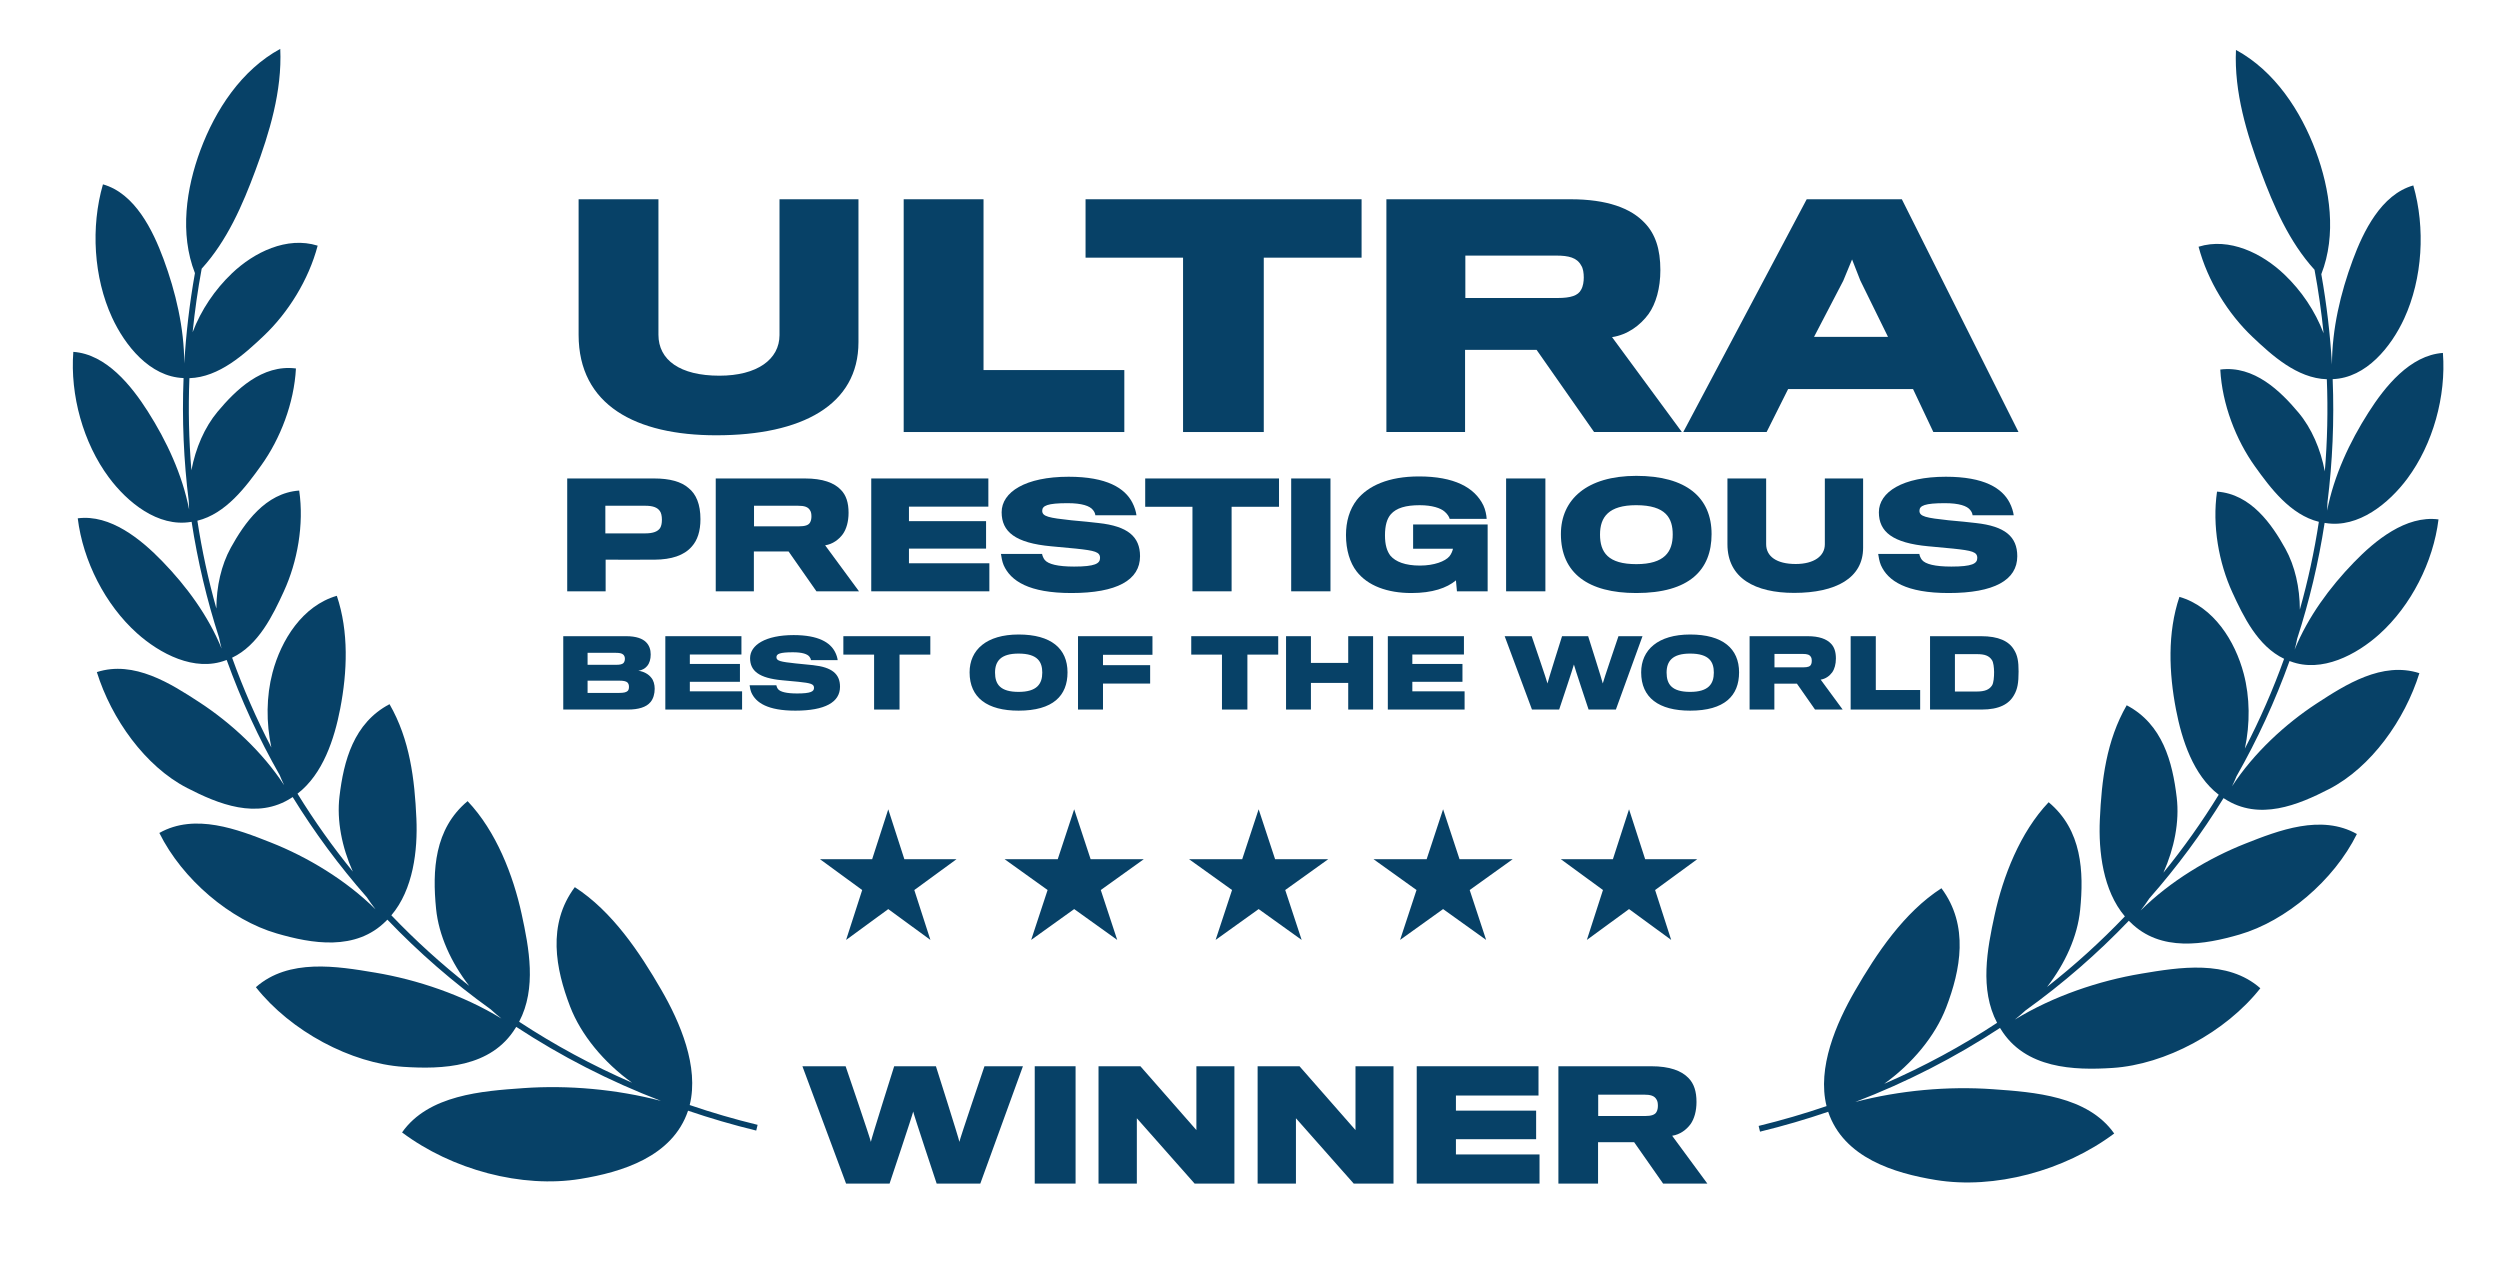
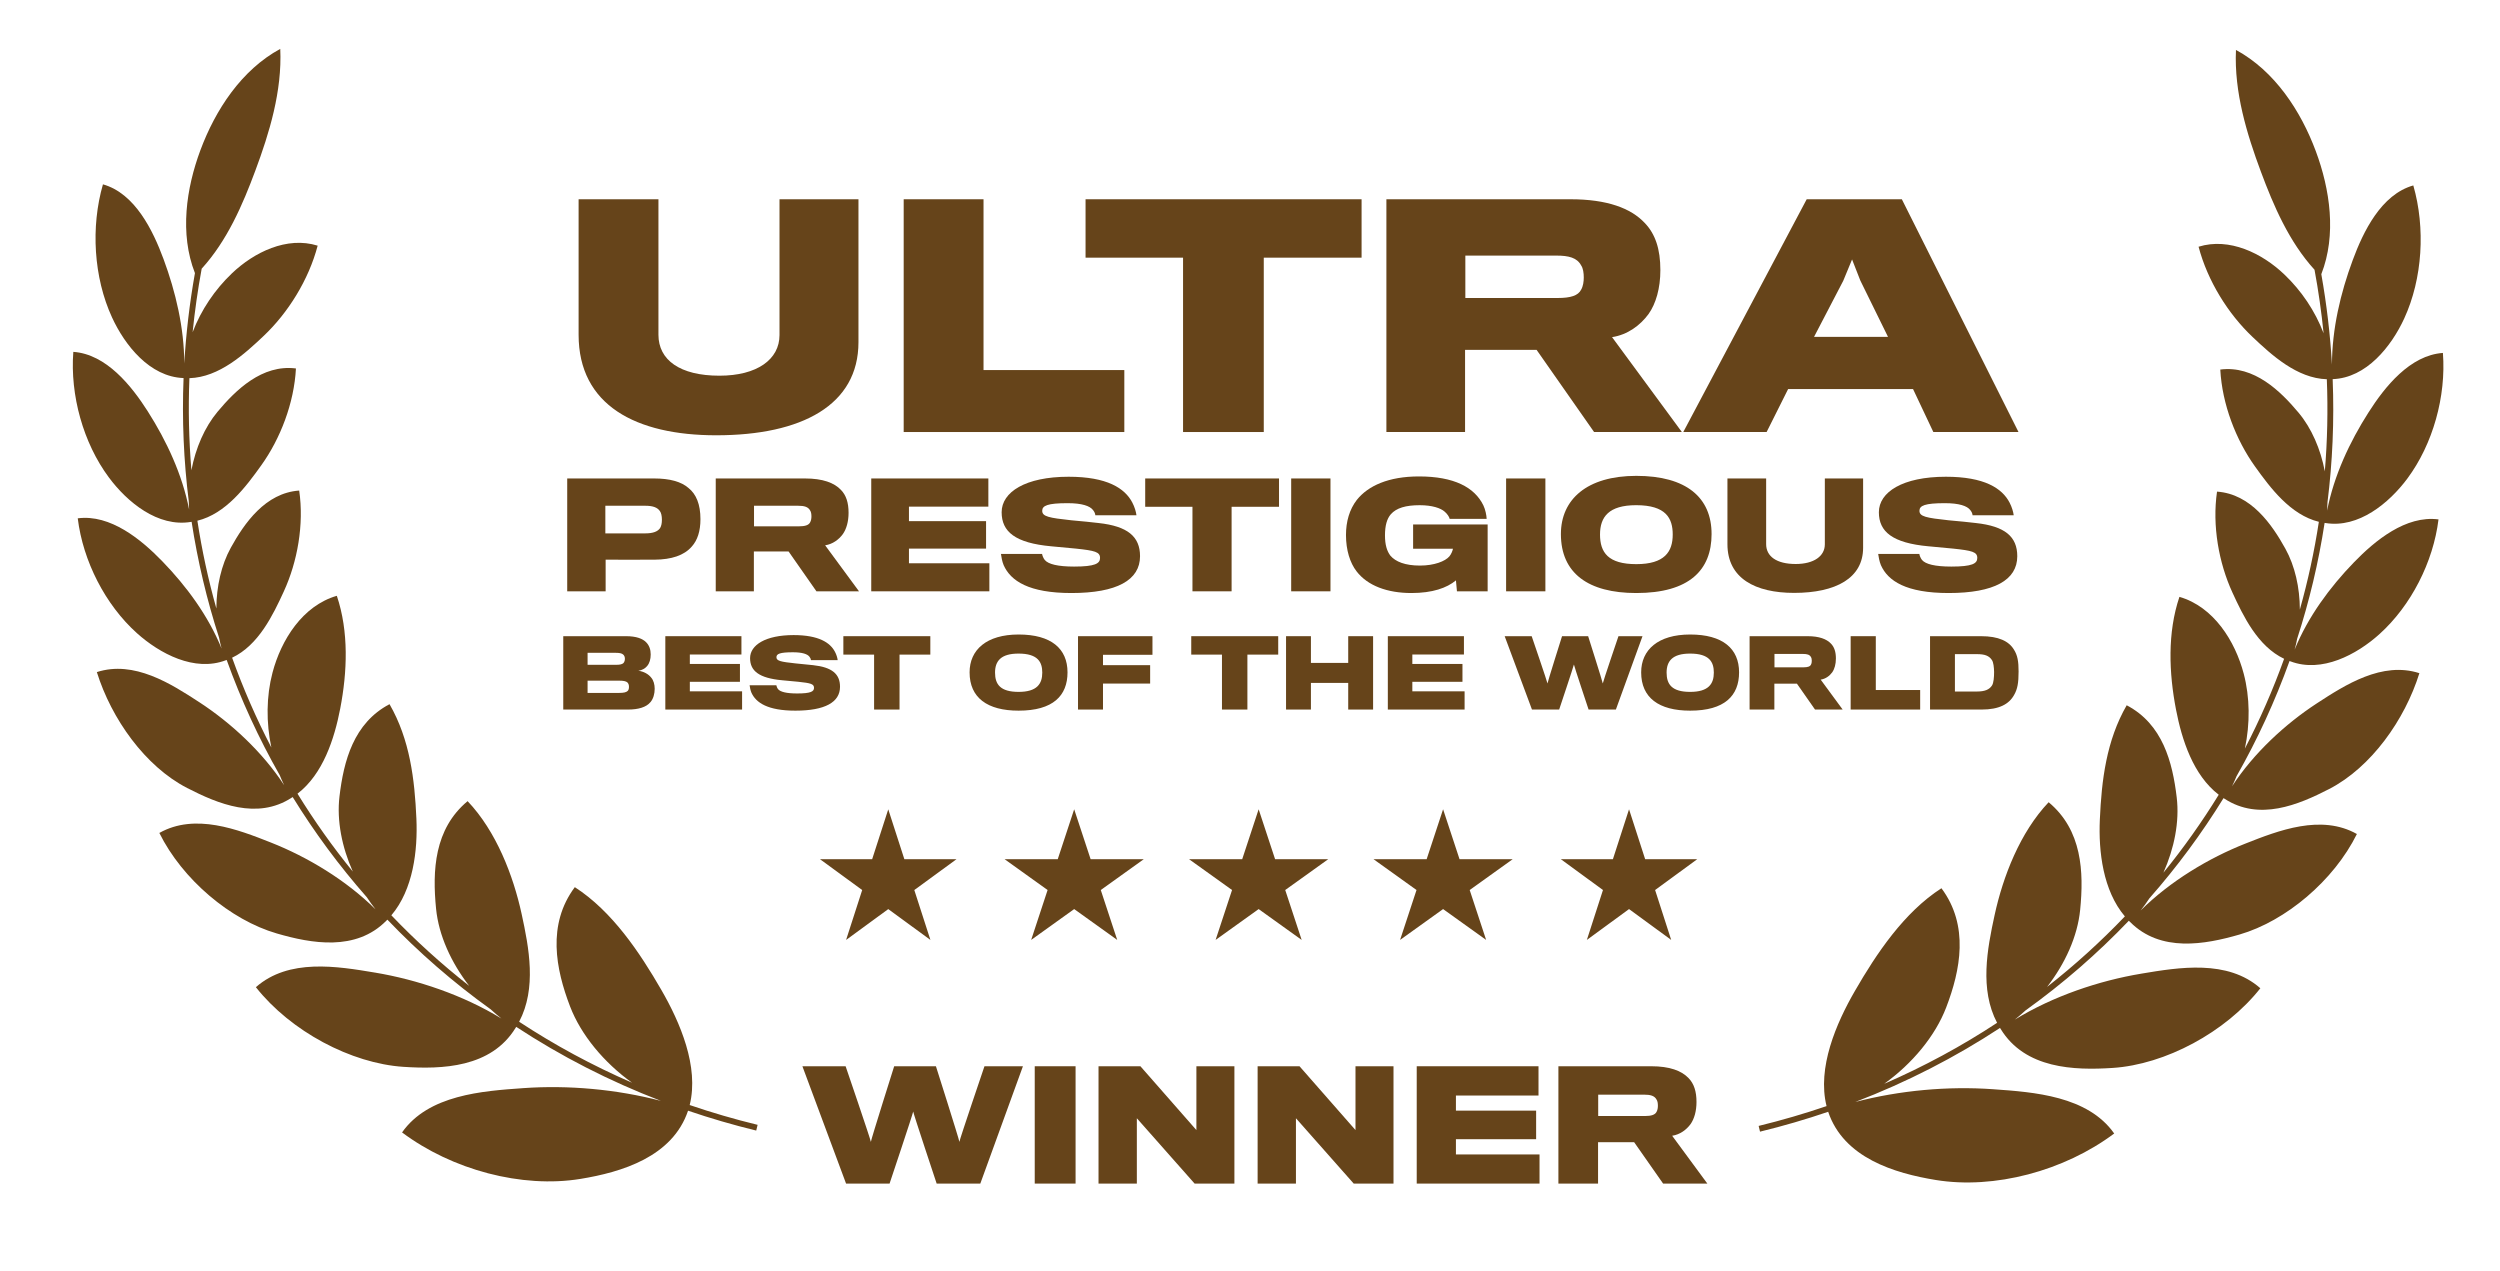
<svg xmlns="http://www.w3.org/2000/svg" width="122" height="62" viewBox="0 0 122 62" fill="none">
-   <path d="M9.513 13.328C8.76 11.403 9.087 9.189 9.78 7.328C10.509 5.369 11.779 3.415 13.677 2.385C13.771 4.449 13.145 6.489 12.46 8.328C11.845 9.982 11.089 11.744 9.842 13.112C9.651 14.149 9.504 15.183 9.4 16.212C9.814 15.125 10.484 14.134 11.32 13.337C12.397 12.311 13.999 11.52 15.502 11.988C15.062 13.661 14.058 15.265 12.87 16.39C11.934 17.275 10.698 18.41 9.243 18.455C9.184 19.969 9.217 21.469 9.341 22.949C9.546 21.866 9.986 20.846 10.622 20.087C11.495 19.043 12.789 17.768 14.442 17.981C14.352 19.675 13.681 21.41 12.746 22.713C12.004 23.749 11.024 25.07 9.632 25.411C9.855 26.865 10.165 28.295 10.559 29.695C10.563 28.623 10.798 27.571 11.264 26.728C11.922 25.538 12.946 24.055 14.601 23.939C14.843 25.6 14.514 27.416 13.851 28.86C13.322 30.015 12.615 31.487 11.327 32.096C11.868 33.602 12.508 35.065 13.242 36.478C12.984 35.261 12.994 33.977 13.299 32.823C13.719 31.232 14.762 29.56 16.437 29.075C17.029 30.832 16.947 32.792 16.603 34.578C16.32 36.049 15.764 37.776 14.518 38.731C15.333 40.054 16.234 41.325 17.217 42.533C16.689 41.348 16.426 40.052 16.567 38.865C16.772 37.136 17.255 35.286 19.009 34.364C20.005 36.093 20.235 38.032 20.32 39.948C20.389 41.497 20.167 43.407 19.098 44.667C20.274 45.897 21.542 47.048 22.896 48.11C22.022 46.98 21.41 45.655 21.28 44.345C21.097 42.493 21.186 40.455 22.819 39.096C24.215 40.564 25.048 42.726 25.456 44.603C25.817 46.263 26.194 48.228 25.334 49.861C27.058 50.994 28.898 51.992 30.844 52.837C29.475 51.855 28.354 50.508 27.82 49.116C27.121 47.293 26.688 45.12 28.051 43.293C29.877 44.471 31.219 46.48 32.276 48.312C33.184 49.884 34.123 52.053 33.657 53.926C34.734 54.294 35.839 54.617 36.971 54.892L36.904 55.172C35.768 54.895 34.658 54.571 33.577 54.202C32.819 56.456 30.336 57.201 28.329 57.53C25.468 57.998 22.062 57.091 19.62 55.262C20.909 53.428 23.539 53.242 25.522 53.102L25.547 53.1C27.72 52.947 30.07 53.152 32.254 53.723C29.73 52.756 27.369 51.54 25.192 50.111L25.159 50.162C23.966 52.11 21.57 52.186 19.69 52.062C17.138 51.895 14.192 50.333 12.487 48.175C14.091 46.758 16.46 47.154 18.295 47.462L18.304 47.463C20.353 47.806 22.591 48.554 24.47 49.705C24.291 49.563 24.116 49.413 23.946 49.256C22.119 47.944 20.434 46.478 18.904 44.879C18.887 44.897 18.869 44.914 18.851 44.932C17.364 46.438 15.198 46.044 13.508 45.553C11.246 44.898 8.9 42.919 7.776 40.648C9.518 39.666 11.601 40.475 13.221 41.116C14.998 41.818 16.88 42.943 18.326 44.376C18.177 44.187 18.035 43.989 17.9 43.784C16.556 42.257 15.346 40.621 14.283 38.896L14.23 38.93C12.548 40.022 10.642 39.231 9.131 38.453C7.083 37.398 5.437 35.079 4.726 32.798C6.543 32.213 8.338 33.362 9.734 34.273C11.26 35.269 12.806 36.689 13.867 38.318C13.789 38.157 13.716 37.993 13.649 37.826C12.63 36.036 11.764 34.156 11.062 32.206L11.026 32.218L11.023 32.219C9.494 32.805 7.791 31.895 6.68 30.897C5.137 29.51 4.049 27.378 3.794 25.294C5.389 25.087 6.891 26.328 7.918 27.388C9.101 28.607 10.162 30.048 10.814 31.648C10.767 31.474 10.726 31.298 10.691 31.119C10.098 29.287 9.648 27.397 9.351 25.465L9.328 25.468L9.32 25.469C7.703 25.741 6.208 24.503 5.315 23.302C4.062 21.617 3.416 19.285 3.578 17.171C5.189 17.284 6.415 18.826 7.211 20.074C8.131 21.519 8.895 23.154 9.229 24.864C9.219 24.728 9.213 24.591 9.211 24.453C8.965 22.487 8.877 20.48 8.958 18.449L8.953 18.449C7.309 18.389 6.094 16.853 5.467 15.49C4.569 13.539 4.424 11.074 5.024 8.996C6.591 9.439 7.464 11.248 7.98 12.641C8.574 14.247 8.989 15.998 8.992 17.739C9.078 16.279 9.25 14.806 9.513 13.328Z" fill="#074167" />
-   <path d="M41.893 9.724V16.698C41.893 19.766 39.133 21.242 34.95 21.242C31.039 21.242 28.236 19.781 28.236 16.337V9.724H32.132V16.337C32.132 17.567 33.181 18.334 35.108 18.334C36.948 18.334 38.04 17.538 38.04 16.351V9.724H41.893Z" fill="#074167" />
-   <path d="M54.867 18.059V21.083H44.1V9.724H47.996V18.059H54.867Z" fill="#074167" />
-   <path d="M66.445 12.574V9.724H52.975V12.574H57.733V21.083H61.672V12.574H66.445Z" fill="#074167" />
-   <path fill-rule="evenodd" clip-rule="evenodd" d="M80.263 10.881C80.781 11.417 81.026 12.155 81.026 13.182C81.026 14.065 80.81 14.817 80.45 15.324C80.047 15.874 79.429 16.337 78.668 16.452L82.075 21.083H77.791L74.987 17.075H71.495V21.083H67.656V9.724H76.641C78.424 9.724 79.588 10.158 80.263 10.881ZM77.159 14.137C77.259 13.963 77.288 13.732 77.288 13.544C77.288 13.327 77.259 13.095 77.159 12.951C76.957 12.574 76.554 12.473 75.95 12.473H71.509V14.542H76.023C76.641 14.542 77.015 14.427 77.159 14.137Z" fill="#074167" />
-   <path fill-rule="evenodd" clip-rule="evenodd" d="M87.261 18.985H93.356L94.347 21.083H98.503L92.81 9.724H88.167L82.144 21.083H86.211L87.261 18.985ZM92.134 16.438H88.526L89.95 13.703L90.381 12.661L90.783 13.688L92.134 16.438Z" fill="#074167" />
-   <path fill-rule="evenodd" clip-rule="evenodd" d="M79.852 23.222C77.44 23.222 76.172 24.373 76.172 26.063C76.172 27.972 77.503 28.94 79.852 28.94C82.438 28.94 83.525 27.817 83.525 26.063C83.525 24.282 82.298 23.222 79.852 23.222ZM79.852 27.53C78.479 27.53 78.081 26.962 78.081 26.084C78.081 25.222 78.513 24.653 79.845 24.653C81.302 24.653 81.629 25.292 81.629 26.084C81.629 26.926 81.232 27.53 79.852 27.53Z" fill="#074167" />
-   <path d="M72.597 28.856V25.594H68.96V26.779H70.904C70.89 26.87 70.82 27.046 70.73 27.151C70.528 27.39 69.991 27.6 69.294 27.6C68.569 27.6 68.102 27.411 67.851 27.116C67.684 26.898 67.587 26.59 67.587 26.127C67.587 25.643 67.684 25.313 67.872 25.096C68.144 24.787 68.604 24.654 69.28 24.654C69.886 24.654 70.305 24.794 70.5 24.969C70.625 25.075 70.723 25.222 70.744 25.32H72.549C72.542 25.145 72.486 24.864 72.388 24.661C71.956 23.777 70.953 23.25 69.245 23.25C67.761 23.25 66.764 23.706 66.214 24.394C65.851 24.864 65.684 25.453 65.684 26.113C65.684 26.842 65.879 27.467 66.2 27.881C66.743 28.589 67.712 28.94 68.876 28.94C69.9 28.94 70.604 28.694 71.05 28.323L71.099 28.856H72.597Z" fill="#074167" />
-   <path d="M53.613 25.524C55.027 25.678 55.634 26.183 55.634 27.144C55.634 28.309 54.505 28.94 52.282 28.94C50.212 28.94 49.32 28.351 48.978 27.579C48.901 27.397 48.867 27.172 48.846 27.032H50.853C50.867 27.116 50.916 27.242 50.985 27.326C51.152 27.53 51.619 27.649 52.414 27.649C53.438 27.649 53.682 27.502 53.682 27.228C53.682 26.934 53.431 26.87 52.505 26.772C52.135 26.737 51.55 26.681 51.306 26.66C49.536 26.499 48.88 25.945 48.88 24.997C48.88 24.015 50.037 23.265 52.149 23.265C54.024 23.265 54.895 23.826 55.258 24.527C55.369 24.738 55.439 24.976 55.459 25.145H53.452C53.445 25.067 53.417 24.99 53.341 24.892C53.188 24.689 52.797 24.555 52.1 24.555C51.118 24.555 50.86 24.675 50.86 24.927C50.86 25.208 51.187 25.271 52.282 25.39C52.707 25.425 53.383 25.495 53.613 25.524Z" fill="#074167" />
-   <path fill-rule="evenodd" clip-rule="evenodd" d="M33.604 23.819C33.973 24.113 34.182 24.611 34.182 25.334C34.182 25.923 34.036 26.365 33.757 26.674C33.381 27.109 32.761 27.305 31.952 27.312C31.701 27.319 29.555 27.312 29.555 27.312V28.856H27.68V23.349H31.924C32.677 23.349 33.249 23.503 33.604 23.819ZM32.217 25.762C32.273 25.664 32.301 25.537 32.301 25.362C32.301 25.18 32.266 25.025 32.203 24.941C32.085 24.766 31.862 24.681 31.499 24.681H29.541V26.029H31.485C31.876 26.029 32.106 25.937 32.217 25.762Z" fill="#074167" />
-   <path fill-rule="evenodd" clip-rule="evenodd" d="M41.041 23.91C41.291 24.169 41.41 24.527 41.41 25.025C41.41 25.453 41.305 25.818 41.131 26.064C40.936 26.33 40.636 26.555 40.267 26.611L41.919 28.856H39.842L38.483 26.912H36.789V28.856H34.928V23.349H39.284C40.148 23.349 40.713 23.559 41.041 23.91ZM39.535 25.488C39.584 25.404 39.598 25.292 39.598 25.201C39.598 25.096 39.584 24.983 39.535 24.913C39.438 24.731 39.242 24.681 38.95 24.681H36.796V25.685H38.985C39.284 25.685 39.466 25.629 39.535 25.488Z" fill="#074167" />
-   <path d="M48.281 28.856V27.488H44.357V26.772H48.12V25.432H44.357V24.724H48.232V23.349H42.517V28.856H48.281Z" fill="#074167" />
-   <path d="M62.416 24.731V23.349H55.886V24.731H58.192V28.856H60.102V24.731H62.416Z" fill="#074167" />
-   <path d="M64.927 23.349V28.856H63.01V23.349H64.927Z" fill="#074167" />
-   <path d="M75.415 23.349V28.856H73.498V23.349H75.415Z" fill="#074167" />
-   <path d="M90.92 23.349V26.73C90.92 28.217 89.581 28.933 87.553 28.933C85.658 28.933 84.299 28.224 84.299 26.555V23.349H86.188V26.555C86.188 27.151 86.696 27.523 87.63 27.523C88.522 27.523 89.052 27.137 89.052 26.562V23.349H90.92Z" fill="#074167" />
-   <path d="M98.443 27.144C98.443 26.183 97.837 25.678 96.423 25.524C96.192 25.495 95.516 25.425 95.091 25.39C93.997 25.271 93.669 25.208 93.669 24.927C93.669 24.675 93.927 24.555 94.91 24.555C95.606 24.555 95.997 24.689 96.15 24.892C96.227 24.99 96.254 25.067 96.261 25.145H98.269C98.248 24.976 98.178 24.738 98.067 24.527C97.704 23.826 96.834 23.265 94.959 23.265C92.847 23.265 91.689 24.015 91.689 24.997C91.689 25.945 92.346 26.499 94.115 26.66L94.229 26.67L94.418 26.688L95.314 26.772C96.241 26.87 96.491 26.934 96.491 27.228C96.491 27.502 96.249 27.649 95.224 27.649C94.429 27.649 93.963 27.53 93.794 27.326C93.726 27.242 93.676 27.116 93.663 27.032H91.655C91.677 27.172 91.711 27.397 91.788 27.579C92.129 28.351 93.021 28.94 95.091 28.94C97.314 28.94 98.443 28.309 98.443 27.144Z" fill="#074167" />
-   <path fill-rule="evenodd" clip-rule="evenodd" d="M49.708 30.964C48.141 30.964 47.316 31.712 47.316 32.811C47.316 34.051 48.182 34.68 49.708 34.68C51.389 34.68 52.095 33.951 52.095 32.811C52.095 31.653 51.298 30.964 49.708 30.964ZM49.708 33.764C48.816 33.764 48.558 33.395 48.558 32.825C48.558 32.264 48.838 31.895 49.703 31.895C50.65 31.895 50.863 32.309 50.863 32.825C50.863 33.372 50.605 33.764 49.708 33.764Z" fill="#074167" />
-   <path d="M40.993 33.513C40.993 32.888 40.599 32.56 39.679 32.46C39.529 32.441 39.09 32.396 38.814 32.373C38.103 32.296 37.89 32.255 37.89 32.072C37.89 31.908 38.057 31.831 38.696 31.831C39.149 31.831 39.403 31.917 39.502 32.049C39.552 32.113 39.57 32.163 39.575 32.214H40.879C40.866 32.104 40.821 31.949 40.748 31.812C40.512 31.356 39.946 30.992 38.728 30.992C37.355 30.992 36.604 31.48 36.604 32.118C36.604 32.733 37.029 33.094 38.18 33.198C38.338 33.212 38.719 33.249 38.959 33.271C39.561 33.335 39.724 33.376 39.724 33.568C39.724 33.746 39.566 33.841 38.9 33.841C38.384 33.841 38.08 33.764 37.971 33.632C37.926 33.577 37.894 33.495 37.885 33.44H36.581C36.594 33.531 36.617 33.677 36.667 33.796C36.889 34.297 37.469 34.68 38.814 34.68C40.259 34.68 40.993 34.27 40.993 33.513Z" fill="#074167" />
-   <path fill-rule="evenodd" clip-rule="evenodd" d="M31.949 33.613C31.949 33.86 31.881 34.101 31.745 34.261C31.537 34.516 31.147 34.626 30.644 34.626H27.487V31.046H30.558C31.047 31.046 31.36 31.165 31.532 31.343C31.686 31.498 31.754 31.703 31.754 31.936C31.754 32.168 31.7 32.36 31.582 32.501C31.487 32.62 31.324 32.711 31.152 32.733C31.405 32.765 31.645 32.893 31.781 33.071C31.894 33.203 31.949 33.404 31.949 33.613ZM30.422 32.36C30.468 32.309 30.495 32.236 30.495 32.15C30.495 32.063 30.468 31.99 30.409 31.94C30.345 31.881 30.227 31.858 30.055 31.858H28.674V32.442H30.087C30.241 32.442 30.359 32.419 30.422 32.36ZM30.218 33.814C30.431 33.814 30.558 33.787 30.631 33.718C30.676 33.673 30.694 33.604 30.694 33.518C30.694 33.426 30.671 33.358 30.617 33.303C30.549 33.244 30.431 33.217 30.232 33.217H28.674V33.814H30.218Z" fill="#074167" />
-   <path d="M36.214 33.737V34.626H32.468V31.046H36.182V31.94H33.664V32.401H36.109V33.272H33.664V33.737H36.214Z" fill="#074167" />
-   <path d="M45.4 31.046V31.945H43.897V34.626H42.656V31.945H41.156V31.046H45.4Z" fill="#074167" />
-   <path d="M56.24 31.046V31.954H53.826V32.46H56.127V33.358H53.826V34.626H52.607V31.046H56.24Z" fill="#074167" />
-   <path d="M62.377 31.945V31.046H58.133V31.945H59.632V34.626H60.873V31.945H62.377Z" fill="#074167" />
-   <path d="M67.007 31.046V34.626H65.793V33.326H63.973V34.626H62.759V31.046H63.973V32.35H65.793V31.046H67.007Z" fill="#074167" />
-   <path d="M71.472 34.626V33.737H68.922V33.272H71.368V32.401H68.922V31.94H71.44V31.046H67.726V34.626H71.472Z" fill="#074167" />
-   <path d="M78.981 31.046H80.154L78.855 34.626H77.523C77.523 34.626 76.811 32.487 76.807 32.428C76.803 32.487 76.087 34.626 76.087 34.626H74.76L73.428 31.046H74.746C74.746 31.046 75.517 33.299 75.517 33.353C75.517 33.299 76.228 31.046 76.228 31.046H77.501C77.501 31.046 78.216 33.299 78.216 33.353C78.216 33.299 78.981 31.046 78.981 31.046Z" fill="#074167" />
-   <path fill-rule="evenodd" clip-rule="evenodd" d="M82.48 30.964C80.913 30.964 80.089 31.712 80.089 32.811C80.089 34.051 80.954 34.68 82.48 34.68C84.161 34.68 84.867 33.951 84.867 32.811C84.867 31.653 84.07 30.964 82.48 30.964ZM82.48 33.764C81.588 33.764 81.33 33.395 81.33 32.825C81.33 32.264 81.611 31.895 82.476 31.895C83.423 31.895 83.635 32.309 83.635 32.825C83.635 33.372 83.377 33.764 82.48 33.764Z" fill="#074167" />
-   <path fill-rule="evenodd" clip-rule="evenodd" d="M89.353 31.411C89.515 31.58 89.592 31.812 89.592 32.136C89.592 32.414 89.524 32.651 89.411 32.811C89.284 32.984 89.09 33.13 88.849 33.166L89.922 34.626H88.573L87.69 33.363H86.589V34.626H85.38V31.046H88.211C88.772 31.046 89.139 31.183 89.353 31.411ZM88.374 32.437C88.405 32.382 88.415 32.309 88.415 32.25C88.415 32.182 88.405 32.109 88.374 32.063C88.31 31.945 88.183 31.913 87.993 31.913H86.594V32.565H88.015C88.211 32.565 88.328 32.528 88.374 32.437Z" fill="#074167" />
-   <path d="M93.704 34.626V33.673H91.539V31.046H90.312V34.626H93.704Z" fill="#074167" />
-   <path fill-rule="evenodd" clip-rule="evenodd" d="M98.507 32.77C98.507 33.326 98.453 33.627 98.29 33.91C98.045 34.361 97.561 34.626 96.704 34.626H94.186V31.046H96.677C97.529 31.046 98.032 31.288 98.281 31.703C98.457 31.981 98.507 32.277 98.507 32.77ZM96.474 33.746C96.859 33.746 97.076 33.654 97.208 33.454C97.29 33.331 97.312 33.044 97.312 32.793C97.307 32.565 97.28 32.323 97.208 32.214C97.067 31.999 96.855 31.922 96.483 31.922H95.4V33.746H96.474Z" fill="#074167" />
-   <path d="M49.919 52.033H48.042C48.042 52.033 46.818 55.636 46.818 55.724C46.818 55.636 45.673 52.033 45.673 52.033H43.636C43.636 52.033 42.498 55.636 42.498 55.724C42.498 55.636 41.266 52.033 41.266 52.033H39.157L41.288 57.759H43.411C43.411 57.759 44.556 54.338 44.564 54.243C44.571 54.338 45.709 57.759 45.709 57.759H47.839L49.919 52.033Z" fill="#074167" />
-   <path d="M52.488 57.759V52.033H50.495V57.759H52.488Z" fill="#074167" />
-   <path d="M60.239 52.033V57.759H58.297L55.478 54.571V57.759H53.608V52.033H55.652L58.384 55.148V52.033H60.239Z" fill="#074167" />
-   <path d="M68.003 57.759V52.033H66.148V55.148L63.416 52.033H61.372V57.759H63.242V54.571L66.061 57.759H68.003Z" fill="#074167" />
-   <path d="M75.129 56.337V57.759H69.136V52.033H75.079V53.462H71.049V54.199H74.963V55.593H71.049V56.337H75.129Z" fill="#074167" />
-   <path fill-rule="evenodd" clip-rule="evenodd" d="M82.789 53.776C82.789 53.258 82.666 52.886 82.406 52.616C82.064 52.252 81.478 52.033 80.579 52.033H76.05V57.759H77.985V55.739H79.746L81.16 57.759H83.319L81.601 55.425C81.985 55.367 82.297 55.133 82.5 54.856C82.68 54.601 82.789 54.221 82.789 53.776ZM80.905 53.959C80.905 54.053 80.891 54.17 80.84 54.258C80.767 54.404 80.579 54.462 80.268 54.462H77.992V53.419H80.231C80.535 53.419 80.739 53.47 80.84 53.66C80.891 53.733 80.905 53.849 80.905 53.959Z" fill="#074167" />
-   <path d="M44.133 41.93L43.347 39.495L42.561 41.93H40.017L42.075 43.434L41.289 45.869L43.347 44.364L45.404 45.869L44.618 43.434L46.676 41.93H44.133Z" fill="#074167" />
-   <path d="M52.42 39.493L53.222 41.928H55.818L53.718 43.433L54.52 45.868L52.42 44.363L50.321 45.868L51.123 43.433L49.023 41.928H51.618L52.42 39.493Z" fill="#074167" />
-   <path d="M62.224 41.928L61.422 39.493L60.62 41.928H58.024L60.124 43.433L59.322 45.868L61.422 44.363L63.521 45.868L62.719 43.433L64.819 41.928H62.224Z" fill="#074167" />
-   <path d="M70.423 39.493L71.225 41.928H73.821L71.721 43.433L72.523 45.868L70.423 44.363L68.324 45.868L69.126 43.433L67.026 41.928H69.621L70.423 39.493Z" fill="#074167" />
-   <path d="M80.283 41.928L79.497 39.493L78.71 41.928H76.167L78.225 43.433L77.439 45.868L79.497 44.363L81.554 45.868L80.769 43.433L82.826 41.928H80.283Z" fill="#074167" />
-   <path d="M113.28 13.38C114.032 11.455 113.705 9.242 113.012 7.38C112.283 5.421 111.013 3.467 109.115 2.437C109.021 4.501 109.647 6.541 110.332 8.38C110.948 10.034 111.702 11.796 112.949 13.164C113.141 14.201 113.288 15.234 113.391 16.263C112.978 15.176 112.309 14.186 111.472 13.39C110.396 12.364 108.793 11.572 107.29 12.04C107.731 13.713 108.734 15.317 109.923 16.442C110.859 17.328 112.094 18.462 113.549 18.507C113.609 20.021 113.575 21.522 113.451 23.002C113.246 21.919 112.806 20.899 112.17 20.139C111.297 19.096 110.003 17.821 108.35 18.034C108.44 19.727 109.112 21.462 110.046 22.766C110.788 23.802 111.769 25.122 113.16 25.464C112.938 26.918 112.627 28.348 112.233 29.747C112.229 28.675 111.995 27.624 111.528 26.78C110.871 25.591 109.846 24.107 108.191 23.991C107.949 25.652 108.278 27.468 108.941 28.913C109.471 30.067 110.178 31.54 111.465 32.149C110.924 33.654 110.284 35.118 109.55 36.531C109.808 35.313 109.798 34.03 109.493 32.875C109.073 31.284 108.03 29.612 106.356 29.127C105.763 30.884 105.845 32.845 106.19 34.631C106.473 36.101 107.028 37.828 108.274 38.783C107.459 40.108 106.558 41.378 105.574 42.588C106.103 41.402 106.365 40.105 106.224 38.917C106.019 37.188 105.537 35.338 103.783 34.417C102.787 36.145 102.556 38.085 102.472 40.001C102.403 41.55 102.624 43.46 103.694 44.72C102.518 45.95 101.251 47.1 99.897 48.162C100.771 47.033 101.383 45.708 101.512 44.397C101.696 42.546 101.607 40.508 99.974 39.149C98.578 40.617 97.745 42.778 97.337 44.655C96.976 46.315 96.599 48.28 97.458 49.914C95.734 51.047 93.894 52.045 91.948 52.89C93.317 51.908 94.438 50.56 94.972 49.169C95.672 47.345 96.104 45.172 94.742 43.346C92.915 44.523 91.573 46.532 90.516 48.364C89.608 49.936 88.669 52.106 89.136 53.978C88.058 54.346 86.953 54.669 85.822 54.945L85.889 55.225C87.024 54.948 88.134 54.624 89.215 54.255C89.973 56.509 92.456 57.254 94.463 57.583C97.324 58.051 100.731 57.143 103.173 55.315C101.883 53.481 99.254 53.295 97.271 53.155L97.245 53.153C95.072 52.999 92.722 53.205 90.538 53.776C93.061 52.809 95.423 51.593 97.601 50.163L97.631 50.211C98.823 52.162 101.221 52.238 103.102 52.115C105.654 51.948 108.6 50.386 110.305 48.227C108.701 46.811 106.333 47.207 104.497 47.514L104.488 47.516C102.44 47.858 100.202 48.606 98.324 49.757C98.502 49.615 98.677 49.465 98.847 49.308C100.674 47.997 102.358 46.531 103.887 44.932C103.908 44.953 103.93 44.974 103.951 44.995C105.439 46.489 107.598 46.095 109.285 45.606C111.547 44.95 113.892 42.972 115.016 40.7C113.274 39.718 111.192 40.527 109.573 41.168C107.792 41.871 105.91 42.997 104.463 44.432C104.612 44.243 104.755 44.044 104.89 43.839C106.235 42.311 107.445 40.675 108.509 38.948L108.555 38.977L108.567 38.985C110.248 40.073 112.152 39.283 113.661 38.505C115.709 37.45 117.356 35.131 118.066 32.851C116.249 32.265 114.455 33.415 113.06 34.325C111.532 35.322 109.985 36.743 108.923 38.373C109.002 38.212 109.075 38.048 109.143 37.88C110.162 36.089 111.028 34.209 111.729 32.258L111.766 32.271L111.772 32.273C113.301 32.856 115.003 31.946 116.113 30.949C117.655 29.562 118.744 27.43 118.999 25.347C117.404 25.139 115.901 26.381 114.874 27.44C113.692 28.66 112.63 30.102 111.977 31.703C112.026 31.529 112.067 31.351 112.101 31.172C112.695 29.339 113.145 27.45 113.441 25.518L113.486 25.524C115.097 25.787 116.587 24.552 117.478 23.355C118.731 21.669 119.376 19.337 119.214 17.223C117.604 17.336 116.377 18.879 115.583 20.127C114.661 21.572 113.897 23.207 113.563 24.919C113.574 24.782 113.58 24.644 113.582 24.506C113.827 22.54 113.915 20.533 113.834 18.502C115.48 18.444 116.698 16.906 117.326 15.542C118.223 13.592 118.367 11.127 117.769 9.049C116.202 9.492 115.328 11.301 114.813 12.694C114.218 14.299 113.803 16.051 113.8 17.792C113.715 16.331 113.542 14.859 113.28 13.38Z" fill="#074167" />
+   <path d="M9.513 13.328C8.76 11.403 9.087 9.189 9.78 7.328C10.509 5.369 11.779 3.415 13.677 2.385C13.771 4.449 13.145 6.489 12.46 8.328C11.845 9.982 11.089 11.744 9.842 13.112C9.651 14.149 9.504 15.183 9.4 16.212C9.814 15.125 10.484 14.134 11.32 13.337C12.397 12.311 13.999 11.52 15.502 11.988C15.062 13.661 14.058 15.265 12.87 16.39C11.934 17.275 10.698 18.41 9.243 18.455C9.184 19.969 9.217 21.469 9.341 22.949C9.546 21.866 9.986 20.846 10.622 20.087C11.495 19.043 12.789 17.768 14.442 17.981C14.352 19.675 13.681 21.41 12.746 22.713C12.004 23.749 11.024 25.07 9.632 25.411C9.855 26.865 10.165 28.295 10.559 29.695C10.563 28.623 10.798 27.571 11.264 26.728C11.922 25.538 12.946 24.055 14.601 23.939C14.843 25.6 14.514 27.416 13.851 28.86C13.322 30.015 12.615 31.487 11.327 32.096C11.868 33.602 12.508 35.065 13.242 36.478C12.984 35.261 12.994 33.977 13.299 32.823C13.719 31.232 14.762 29.56 16.437 29.075C17.029 30.832 16.947 32.792 16.603 34.578C16.32 36.049 15.764 37.776 14.518 38.731C15.333 40.054 16.234 41.325 17.217 42.533C16.689 41.348 16.426 40.052 16.567 38.865C16.772 37.136 17.255 35.286 19.009 34.364C20.005 36.093 20.235 38.032 20.32 39.948C20.389 41.497 20.167 43.407 19.098 44.667C20.274 45.897 21.542 47.048 22.896 48.11C22.022 46.98 21.41 45.655 21.28 44.345C21.097 42.493 21.186 40.455 22.819 39.096C24.215 40.564 25.048 42.726 25.456 44.603C25.817 46.263 26.194 48.228 25.334 49.861C27.058 50.994 28.898 51.992 30.844 52.837C29.475 51.855 28.354 50.508 27.82 49.116C27.121 47.293 26.688 45.12 28.051 43.293C29.877 44.471 31.219 46.48 32.276 48.312C33.184 49.884 34.123 52.053 33.657 53.926C34.734 54.294 35.839 54.617 36.971 54.892L36.904 55.172C35.768 54.895 34.658 54.571 33.577 54.202C32.819 56.456 30.336 57.201 28.329 57.53C25.468 57.998 22.062 57.091 19.62 55.262C20.909 53.428 23.539 53.242 25.522 53.102L25.547 53.1C27.72 52.947 30.07 53.152 32.254 53.723C29.73 52.756 27.369 51.54 25.192 50.111L25.159 50.162C23.966 52.11 21.57 52.186 19.69 52.062C17.138 51.895 14.192 50.333 12.487 48.175C14.091 46.758 16.46 47.154 18.295 47.462L18.304 47.463C20.353 47.806 22.591 48.554 24.47 49.705C24.291 49.563 24.116 49.413 23.946 49.256C22.119 47.944 20.434 46.478 18.904 44.879C18.887 44.897 18.869 44.914 18.851 44.932C17.364 46.438 15.198 46.044 13.508 45.553C11.246 44.898 8.9 42.919 7.776 40.648C9.518 39.666 11.601 40.475 13.221 41.116C14.998 41.818 16.88 42.943 18.326 44.376C18.177 44.187 18.035 43.989 17.9 43.784C16.556 42.257 15.346 40.621 14.283 38.896L14.23 38.93C12.548 40.022 10.642 39.231 9.131 38.453C7.083 37.398 5.437 35.079 4.726 32.798C6.543 32.213 8.338 33.362 9.734 34.273C11.26 35.269 12.806 36.689 13.867 38.318C13.789 38.157 13.716 37.993 13.649 37.826C12.63 36.036 11.764 34.156 11.062 32.206L11.026 32.218L11.023 32.219C9.494 32.805 7.791 31.895 6.68 30.897C5.137 29.51 4.049 27.378 3.794 25.294C5.389 25.087 6.891 26.328 7.918 27.388C9.101 28.607 10.162 30.048 10.814 31.648C10.767 31.474 10.726 31.298 10.691 31.119C10.098 29.287 9.648 27.397 9.351 25.465L9.328 25.468L9.32 25.469C7.703 25.741 6.208 24.503 5.315 23.302C4.062 21.617 3.416 19.285 3.578 17.171C5.189 17.284 6.415 18.826 7.211 20.074C8.131 21.519 8.895 23.154 9.229 24.864C9.219 24.728 9.213 24.591 9.211 24.453C8.965 22.487 8.877 20.48 8.958 18.449L8.953 18.449C7.309 18.389 6.094 16.853 5.467 15.49C4.569 13.539 4.424 11.074 5.024 8.996C6.591 9.439 7.464 11.248 7.98 12.641C8.574 14.247 8.989 15.998 8.992 17.739C9.078 16.279 9.25 14.806 9.513 13.328Z" fill="#66441a" />
+   <path d="M41.893 9.724V16.698C41.893 19.766 39.133 21.242 34.95 21.242C31.039 21.242 28.236 19.781 28.236 16.337V9.724H32.132V16.337C32.132 17.567 33.181 18.334 35.108 18.334C36.948 18.334 38.04 17.538 38.04 16.351V9.724H41.893Z" fill="#66441a" />
+   <path d="M54.867 18.059V21.083H44.1V9.724H47.996V18.059H54.867Z" fill="#66441a" />
+   <path d="M66.445 12.574V9.724H52.975V12.574H57.733V21.083H61.672V12.574H66.445Z" fill="#66441a" />
+   <path fill-rule="evenodd" clip-rule="evenodd" d="M80.263 10.881C80.781 11.417 81.026 12.155 81.026 13.182C81.026 14.065 80.81 14.817 80.45 15.324C80.047 15.874 79.429 16.337 78.668 16.452L82.075 21.083H77.791L74.987 17.075H71.495V21.083H67.656V9.724H76.641C78.424 9.724 79.588 10.158 80.263 10.881ZM77.159 14.137C77.259 13.963 77.288 13.732 77.288 13.544C77.288 13.327 77.259 13.095 77.159 12.951C76.957 12.574 76.554 12.473 75.95 12.473H71.509V14.542H76.023C76.641 14.542 77.015 14.427 77.159 14.137Z" fill="#66441a" />
+   <path fill-rule="evenodd" clip-rule="evenodd" d="M87.261 18.985H93.356L94.347 21.083H98.503L92.81 9.724H88.167L82.144 21.083H86.211L87.261 18.985ZM92.134 16.438H88.526L89.95 13.703L90.381 12.661L90.783 13.688L92.134 16.438Z" fill="#66441a" />
+   <path fill-rule="evenodd" clip-rule="evenodd" d="M79.852 23.222C77.44 23.222 76.172 24.373 76.172 26.063C76.172 27.972 77.503 28.94 79.852 28.94C82.438 28.94 83.525 27.817 83.525 26.063C83.525 24.282 82.298 23.222 79.852 23.222ZM79.852 27.53C78.479 27.53 78.081 26.962 78.081 26.084C78.081 25.222 78.513 24.653 79.845 24.653C81.302 24.653 81.629 25.292 81.629 26.084C81.629 26.926 81.232 27.53 79.852 27.53Z" fill="#66441a" />
+   <path d="M72.597 28.856V25.594H68.96V26.779H70.904C70.89 26.87 70.82 27.046 70.73 27.151C70.528 27.39 69.991 27.6 69.294 27.6C68.569 27.6 68.102 27.411 67.851 27.116C67.684 26.898 67.587 26.59 67.587 26.127C67.587 25.643 67.684 25.313 67.872 25.096C68.144 24.787 68.604 24.654 69.28 24.654C69.886 24.654 70.305 24.794 70.5 24.969C70.625 25.075 70.723 25.222 70.744 25.32H72.549C72.542 25.145 72.486 24.864 72.388 24.661C71.956 23.777 70.953 23.25 69.245 23.25C67.761 23.25 66.764 23.706 66.214 24.394C65.851 24.864 65.684 25.453 65.684 26.113C65.684 26.842 65.879 27.467 66.2 27.881C66.743 28.589 67.712 28.94 68.876 28.94C69.9 28.94 70.604 28.694 71.05 28.323L71.099 28.856H72.597Z" fill="#66441a" />
+   <path d="M53.613 25.524C55.027 25.678 55.634 26.183 55.634 27.144C55.634 28.309 54.505 28.94 52.282 28.94C50.212 28.94 49.32 28.351 48.978 27.579C48.901 27.397 48.867 27.172 48.846 27.032H50.853C50.867 27.116 50.916 27.242 50.985 27.326C51.152 27.53 51.619 27.649 52.414 27.649C53.438 27.649 53.682 27.502 53.682 27.228C53.682 26.934 53.431 26.87 52.505 26.772C52.135 26.737 51.55 26.681 51.306 26.66C49.536 26.499 48.88 25.945 48.88 24.997C48.88 24.015 50.037 23.265 52.149 23.265C54.024 23.265 54.895 23.826 55.258 24.527C55.369 24.738 55.439 24.976 55.459 25.145H53.452C53.445 25.067 53.417 24.99 53.341 24.892C53.188 24.689 52.797 24.555 52.1 24.555C51.118 24.555 50.86 24.675 50.86 24.927C50.86 25.208 51.187 25.271 52.282 25.39C52.707 25.425 53.383 25.495 53.613 25.524Z" fill="#66441a" />
+   <path fill-rule="evenodd" clip-rule="evenodd" d="M33.604 23.819C33.973 24.113 34.182 24.611 34.182 25.334C34.182 25.923 34.036 26.365 33.757 26.674C33.381 27.109 32.761 27.305 31.952 27.312C31.701 27.319 29.555 27.312 29.555 27.312V28.856H27.68V23.349H31.924C32.677 23.349 33.249 23.503 33.604 23.819ZM32.217 25.762C32.273 25.664 32.301 25.537 32.301 25.362C32.301 25.18 32.266 25.025 32.203 24.941C32.085 24.766 31.862 24.681 31.499 24.681H29.541V26.029H31.485C31.876 26.029 32.106 25.937 32.217 25.762Z" fill="#66441a" />
+   <path fill-rule="evenodd" clip-rule="evenodd" d="M41.041 23.91C41.291 24.169 41.41 24.527 41.41 25.025C41.41 25.453 41.305 25.818 41.131 26.064C40.936 26.33 40.636 26.555 40.267 26.611L41.919 28.856H39.842L38.483 26.912H36.789V28.856H34.928V23.349H39.284C40.148 23.349 40.713 23.559 41.041 23.91ZM39.535 25.488C39.584 25.404 39.598 25.292 39.598 25.201C39.598 25.096 39.584 24.983 39.535 24.913C39.438 24.731 39.242 24.681 38.95 24.681H36.796V25.685H38.985C39.284 25.685 39.466 25.629 39.535 25.488Z" fill="#66441a" />
+   <path d="M48.281 28.856V27.488H44.357V26.772H48.12V25.432H44.357V24.724H48.232V23.349H42.517V28.856H48.281Z" fill="#66441a" />
+   <path d="M62.416 24.731V23.349H55.886V24.731H58.192V28.856H60.102V24.731H62.416Z" fill="#66441a" />
+   <path d="M64.927 23.349V28.856H63.01V23.349H64.927Z" fill="#66441a" />
+   <path d="M75.415 23.349V28.856H73.498V23.349H75.415Z" fill="#66441a" />
+   <path d="M90.92 23.349V26.73C90.92 28.217 89.581 28.933 87.553 28.933C85.658 28.933 84.299 28.224 84.299 26.555V23.349H86.188V26.555C86.188 27.151 86.696 27.523 87.63 27.523C88.522 27.523 89.052 27.137 89.052 26.562V23.349H90.92Z" fill="#66441a" />
+   <path d="M98.443 27.144C98.443 26.183 97.837 25.678 96.423 25.524C96.192 25.495 95.516 25.425 95.091 25.39C93.997 25.271 93.669 25.208 93.669 24.927C93.669 24.675 93.927 24.555 94.91 24.555C95.606 24.555 95.997 24.689 96.15 24.892C96.227 24.99 96.254 25.067 96.261 25.145H98.269C98.248 24.976 98.178 24.738 98.067 24.527C97.704 23.826 96.834 23.265 94.959 23.265C92.847 23.265 91.689 24.015 91.689 24.997C91.689 25.945 92.346 26.499 94.115 26.66L94.229 26.67L94.418 26.688L95.314 26.772C96.241 26.87 96.491 26.934 96.491 27.228C96.491 27.502 96.249 27.649 95.224 27.649C94.429 27.649 93.963 27.53 93.794 27.326C93.726 27.242 93.676 27.116 93.663 27.032H91.655C91.677 27.172 91.711 27.397 91.788 27.579C92.129 28.351 93.021 28.94 95.091 28.94C97.314 28.94 98.443 28.309 98.443 27.144Z" fill="#66441a" />
+   <path fill-rule="evenodd" clip-rule="evenodd" d="M49.708 30.964C48.141 30.964 47.316 31.712 47.316 32.811C47.316 34.051 48.182 34.68 49.708 34.68C51.389 34.68 52.095 33.951 52.095 32.811C52.095 31.653 51.298 30.964 49.708 30.964ZM49.708 33.764C48.816 33.764 48.558 33.395 48.558 32.825C48.558 32.264 48.838 31.895 49.703 31.895C50.65 31.895 50.863 32.309 50.863 32.825C50.863 33.372 50.605 33.764 49.708 33.764Z" fill="#66441a" />
+   <path d="M40.993 33.513C40.993 32.888 40.599 32.56 39.679 32.46C39.529 32.441 39.09 32.396 38.814 32.373C38.103 32.296 37.89 32.255 37.89 32.072C37.89 31.908 38.057 31.831 38.696 31.831C39.149 31.831 39.403 31.917 39.502 32.049C39.552 32.113 39.57 32.163 39.575 32.214H40.879C40.866 32.104 40.821 31.949 40.748 31.812C40.512 31.356 39.946 30.992 38.728 30.992C37.355 30.992 36.604 31.48 36.604 32.118C36.604 32.733 37.029 33.094 38.18 33.198C38.338 33.212 38.719 33.249 38.959 33.271C39.561 33.335 39.724 33.376 39.724 33.568C39.724 33.746 39.566 33.841 38.9 33.841C38.384 33.841 38.08 33.764 37.971 33.632C37.926 33.577 37.894 33.495 37.885 33.44H36.581C36.594 33.531 36.617 33.677 36.667 33.796C36.889 34.297 37.469 34.68 38.814 34.68C40.259 34.68 40.993 34.27 40.993 33.513Z" fill="#66441a" />
+   <path fill-rule="evenodd" clip-rule="evenodd" d="M31.949 33.613C31.949 33.86 31.881 34.101 31.745 34.261C31.537 34.516 31.147 34.626 30.644 34.626H27.487V31.046H30.558C31.047 31.046 31.36 31.165 31.532 31.343C31.686 31.498 31.754 31.703 31.754 31.936C31.754 32.168 31.7 32.36 31.582 32.501C31.487 32.62 31.324 32.711 31.152 32.733C31.405 32.765 31.645 32.893 31.781 33.071C31.894 33.203 31.949 33.404 31.949 33.613ZM30.422 32.36C30.468 32.309 30.495 32.236 30.495 32.15C30.495 32.063 30.468 31.99 30.409 31.94C30.345 31.881 30.227 31.858 30.055 31.858H28.674V32.442H30.087C30.241 32.442 30.359 32.419 30.422 32.36ZM30.218 33.814C30.431 33.814 30.558 33.787 30.631 33.718C30.676 33.673 30.694 33.604 30.694 33.518C30.694 33.426 30.671 33.358 30.617 33.303C30.549 33.244 30.431 33.217 30.232 33.217H28.674V33.814H30.218Z" fill="#66441a" />
+   <path d="M36.214 33.737V34.626H32.468V31.046H36.182V31.94H33.664V32.401H36.109V33.272H33.664V33.737H36.214Z" fill="#66441a" />
+   <path d="M45.4 31.046V31.945H43.897V34.626H42.656V31.945H41.156V31.046H45.4Z" fill="#66441a" />
+   <path d="M56.24 31.046V31.954H53.826V32.46H56.127V33.358H53.826V34.626H52.607V31.046H56.24Z" fill="#66441a" />
+   <path d="M62.377 31.945V31.046H58.133V31.945H59.632V34.626H60.873V31.945H62.377Z" fill="#66441a" />
+   <path d="M67.007 31.046V34.626H65.793V33.326H63.973V34.626H62.759V31.046H63.973V32.35H65.793V31.046H67.007Z" fill="#66441a" />
+   <path d="M71.472 34.626V33.737H68.922V33.272H71.368V32.401H68.922V31.94H71.44V31.046H67.726V34.626H71.472Z" fill="#66441a" />
+   <path d="M78.981 31.046H80.154L78.855 34.626H77.523C77.523 34.626 76.811 32.487 76.807 32.428C76.803 32.487 76.087 34.626 76.087 34.626H74.76L73.428 31.046H74.746C74.746 31.046 75.517 33.299 75.517 33.353C75.517 33.299 76.228 31.046 76.228 31.046H77.501C77.501 31.046 78.216 33.299 78.216 33.353C78.216 33.299 78.981 31.046 78.981 31.046Z" fill="#66441a" />
+   <path fill-rule="evenodd" clip-rule="evenodd" d="M82.48 30.964C80.913 30.964 80.089 31.712 80.089 32.811C80.089 34.051 80.954 34.68 82.48 34.68C84.161 34.68 84.867 33.951 84.867 32.811C84.867 31.653 84.07 30.964 82.48 30.964ZM82.48 33.764C81.588 33.764 81.33 33.395 81.33 32.825C81.33 32.264 81.611 31.895 82.476 31.895C83.423 31.895 83.635 32.309 83.635 32.825C83.635 33.372 83.377 33.764 82.48 33.764Z" fill="#66441a" />
+   <path fill-rule="evenodd" clip-rule="evenodd" d="M89.353 31.411C89.515 31.58 89.592 31.812 89.592 32.136C89.592 32.414 89.524 32.651 89.411 32.811C89.284 32.984 89.09 33.13 88.849 33.166L89.922 34.626H88.573L87.69 33.363H86.589V34.626H85.38V31.046H88.211C88.772 31.046 89.139 31.183 89.353 31.411ZM88.374 32.437C88.405 32.382 88.415 32.309 88.415 32.25C88.415 32.182 88.405 32.109 88.374 32.063C88.31 31.945 88.183 31.913 87.993 31.913H86.594V32.565H88.015C88.211 32.565 88.328 32.528 88.374 32.437Z" fill="#66441a" />
+   <path d="M93.704 34.626V33.673H91.539V31.046H90.312V34.626H93.704Z" fill="#66441a" />
+   <path fill-rule="evenodd" clip-rule="evenodd" d="M98.507 32.77C98.507 33.326 98.453 33.627 98.29 33.91C98.045 34.361 97.561 34.626 96.704 34.626H94.186V31.046H96.677C97.529 31.046 98.032 31.288 98.281 31.703C98.457 31.981 98.507 32.277 98.507 32.77ZM96.474 33.746C96.859 33.746 97.076 33.654 97.208 33.454C97.29 33.331 97.312 33.044 97.312 32.793C97.307 32.565 97.28 32.323 97.208 32.214C97.067 31.999 96.855 31.922 96.483 31.922H95.4V33.746H96.474Z" fill="#66441a" />
+   <path d="M49.919 52.033H48.042C48.042 52.033 46.818 55.636 46.818 55.724C46.818 55.636 45.673 52.033 45.673 52.033H43.636C43.636 52.033 42.498 55.636 42.498 55.724C42.498 55.636 41.266 52.033 41.266 52.033H39.157L41.288 57.759H43.411C43.411 57.759 44.556 54.338 44.564 54.243C44.571 54.338 45.709 57.759 45.709 57.759H47.839L49.919 52.033Z" fill="#66441a" />
+   <path d="M52.488 57.759V52.033H50.495V57.759H52.488Z" fill="#66441a" />
+   <path d="M60.239 52.033V57.759H58.297L55.478 54.571V57.759H53.608V52.033H55.652L58.384 55.148V52.033H60.239Z" fill="#66441a" />
+   <path d="M68.003 57.759V52.033H66.148V55.148L63.416 52.033H61.372V57.759H63.242V54.571L66.061 57.759H68.003Z" fill="#66441a" />
+   <path d="M75.129 56.337V57.759H69.136V52.033H75.079V53.462H71.049V54.199H74.963V55.593H71.049V56.337H75.129Z" fill="#66441a" />
+   <path fill-rule="evenodd" clip-rule="evenodd" d="M82.789 53.776C82.789 53.258 82.666 52.886 82.406 52.616C82.064 52.252 81.478 52.033 80.579 52.033H76.05V57.759H77.985V55.739H79.746L81.16 57.759H83.319L81.601 55.425C81.985 55.367 82.297 55.133 82.5 54.856C82.68 54.601 82.789 54.221 82.789 53.776ZM80.905 53.959C80.905 54.053 80.891 54.17 80.84 54.258C80.767 54.404 80.579 54.462 80.268 54.462H77.992V53.419H80.231C80.535 53.419 80.739 53.47 80.84 53.66C80.891 53.733 80.905 53.849 80.905 53.959Z" fill="#66441a" />
+   <path d="M44.133 41.93L43.347 39.495L42.561 41.93H40.017L42.075 43.434L41.289 45.869L43.347 44.364L45.404 45.869L44.618 43.434L46.676 41.93H44.133Z" fill="#66441a" />
+   <path d="M52.42 39.493L53.222 41.928H55.818L53.718 43.433L54.52 45.868L52.42 44.363L50.321 45.868L51.123 43.433L49.023 41.928H51.618L52.42 39.493Z" fill="#66441a" />
+   <path d="M62.224 41.928L61.422 39.493L60.62 41.928H58.024L60.124 43.433L59.322 45.868L61.422 44.363L63.521 45.868L62.719 43.433L64.819 41.928H62.224Z" fill="#66441a" />
+   <path d="M70.423 39.493L71.225 41.928H73.821L71.721 43.433L72.523 45.868L70.423 44.363L68.324 45.868L69.126 43.433L67.026 41.928H69.621L70.423 39.493Z" fill="#66441a" />
+   <path d="M80.283 41.928L79.497 39.493L78.71 41.928H76.167L78.225 43.433L77.439 45.868L79.497 44.363L81.554 45.868L80.769 43.433L82.826 41.928H80.283Z" fill="#66441a" />
+   <path d="M113.28 13.38C114.032 11.455 113.705 9.242 113.012 7.38C112.283 5.421 111.013 3.467 109.115 2.437C109.021 4.501 109.647 6.541 110.332 8.38C110.948 10.034 111.702 11.796 112.949 13.164C113.141 14.201 113.288 15.234 113.391 16.263C112.978 15.176 112.309 14.186 111.472 13.39C110.396 12.364 108.793 11.572 107.29 12.04C107.731 13.713 108.734 15.317 109.923 16.442C110.859 17.328 112.094 18.462 113.549 18.507C113.609 20.021 113.575 21.522 113.451 23.002C113.246 21.919 112.806 20.899 112.17 20.139C111.297 19.096 110.003 17.821 108.35 18.034C108.44 19.727 109.112 21.462 110.046 22.766C110.788 23.802 111.769 25.122 113.16 25.464C112.938 26.918 112.627 28.348 112.233 29.747C112.229 28.675 111.995 27.624 111.528 26.78C110.871 25.591 109.846 24.107 108.191 23.991C107.949 25.652 108.278 27.468 108.941 28.913C109.471 30.067 110.178 31.54 111.465 32.149C110.924 33.654 110.284 35.118 109.55 36.531C109.808 35.313 109.798 34.03 109.493 32.875C109.073 31.284 108.03 29.612 106.356 29.127C105.763 30.884 105.845 32.845 106.19 34.631C106.473 36.101 107.028 37.828 108.274 38.783C107.459 40.108 106.558 41.378 105.574 42.588C106.103 41.402 106.365 40.105 106.224 38.917C106.019 37.188 105.537 35.338 103.783 34.417C102.787 36.145 102.556 38.085 102.472 40.001C102.403 41.55 102.624 43.46 103.694 44.72C102.518 45.95 101.251 47.1 99.897 48.162C100.771 47.033 101.383 45.708 101.512 44.397C101.696 42.546 101.607 40.508 99.974 39.149C98.578 40.617 97.745 42.778 97.337 44.655C96.976 46.315 96.599 48.28 97.458 49.914C95.734 51.047 93.894 52.045 91.948 52.89C93.317 51.908 94.438 50.56 94.972 49.169C95.672 47.345 96.104 45.172 94.742 43.346C92.915 44.523 91.573 46.532 90.516 48.364C89.608 49.936 88.669 52.106 89.136 53.978C88.058 54.346 86.953 54.669 85.822 54.945L85.889 55.225C87.024 54.948 88.134 54.624 89.215 54.255C89.973 56.509 92.456 57.254 94.463 57.583C97.324 58.051 100.731 57.143 103.173 55.315C101.883 53.481 99.254 53.295 97.271 53.155L97.245 53.153C95.072 52.999 92.722 53.205 90.538 53.776C93.061 52.809 95.423 51.593 97.601 50.163L97.631 50.211C98.823 52.162 101.221 52.238 103.102 52.115C105.654 51.948 108.6 50.386 110.305 48.227C108.701 46.811 106.333 47.207 104.497 47.514L104.488 47.516C102.44 47.858 100.202 48.606 98.324 49.757C98.502 49.615 98.677 49.465 98.847 49.308C100.674 47.997 102.358 46.531 103.887 44.932C103.908 44.953 103.93 44.974 103.951 44.995C105.439 46.489 107.598 46.095 109.285 45.606C111.547 44.95 113.892 42.972 115.016 40.7C113.274 39.718 111.192 40.527 109.573 41.168C107.792 41.871 105.91 42.997 104.463 44.432C104.612 44.243 104.755 44.044 104.89 43.839C106.235 42.311 107.445 40.675 108.509 38.948L108.555 38.977L108.567 38.985C110.248 40.073 112.152 39.283 113.661 38.505C115.709 37.45 117.356 35.131 118.066 32.851C116.249 32.265 114.455 33.415 113.06 34.325C111.532 35.322 109.985 36.743 108.923 38.373C109.002 38.212 109.075 38.048 109.143 37.88C110.162 36.089 111.028 34.209 111.729 32.258L111.766 32.271L111.772 32.273C113.301 32.856 115.003 31.946 116.113 30.949C117.655 29.562 118.744 27.43 118.999 25.347C117.404 25.139 115.901 26.381 114.874 27.44C113.692 28.66 112.63 30.102 111.977 31.703C112.026 31.529 112.067 31.351 112.101 31.172C112.695 29.339 113.145 27.45 113.441 25.518L113.486 25.524C115.097 25.787 116.587 24.552 117.478 23.355C118.731 21.669 119.376 19.337 119.214 17.223C117.604 17.336 116.377 18.879 115.583 20.127C114.661 21.572 113.897 23.207 113.563 24.919C113.574 24.782 113.58 24.644 113.582 24.506C113.827 22.54 113.915 20.533 113.834 18.502C115.48 18.444 116.698 16.906 117.326 15.542C118.223 13.592 118.367 11.127 117.769 9.049C116.202 9.492 115.328 11.301 114.813 12.694C114.218 14.299 113.803 16.051 113.8 17.792C113.715 16.331 113.542 14.859 113.28 13.38Z" fill="#66441a" />
</svg>
